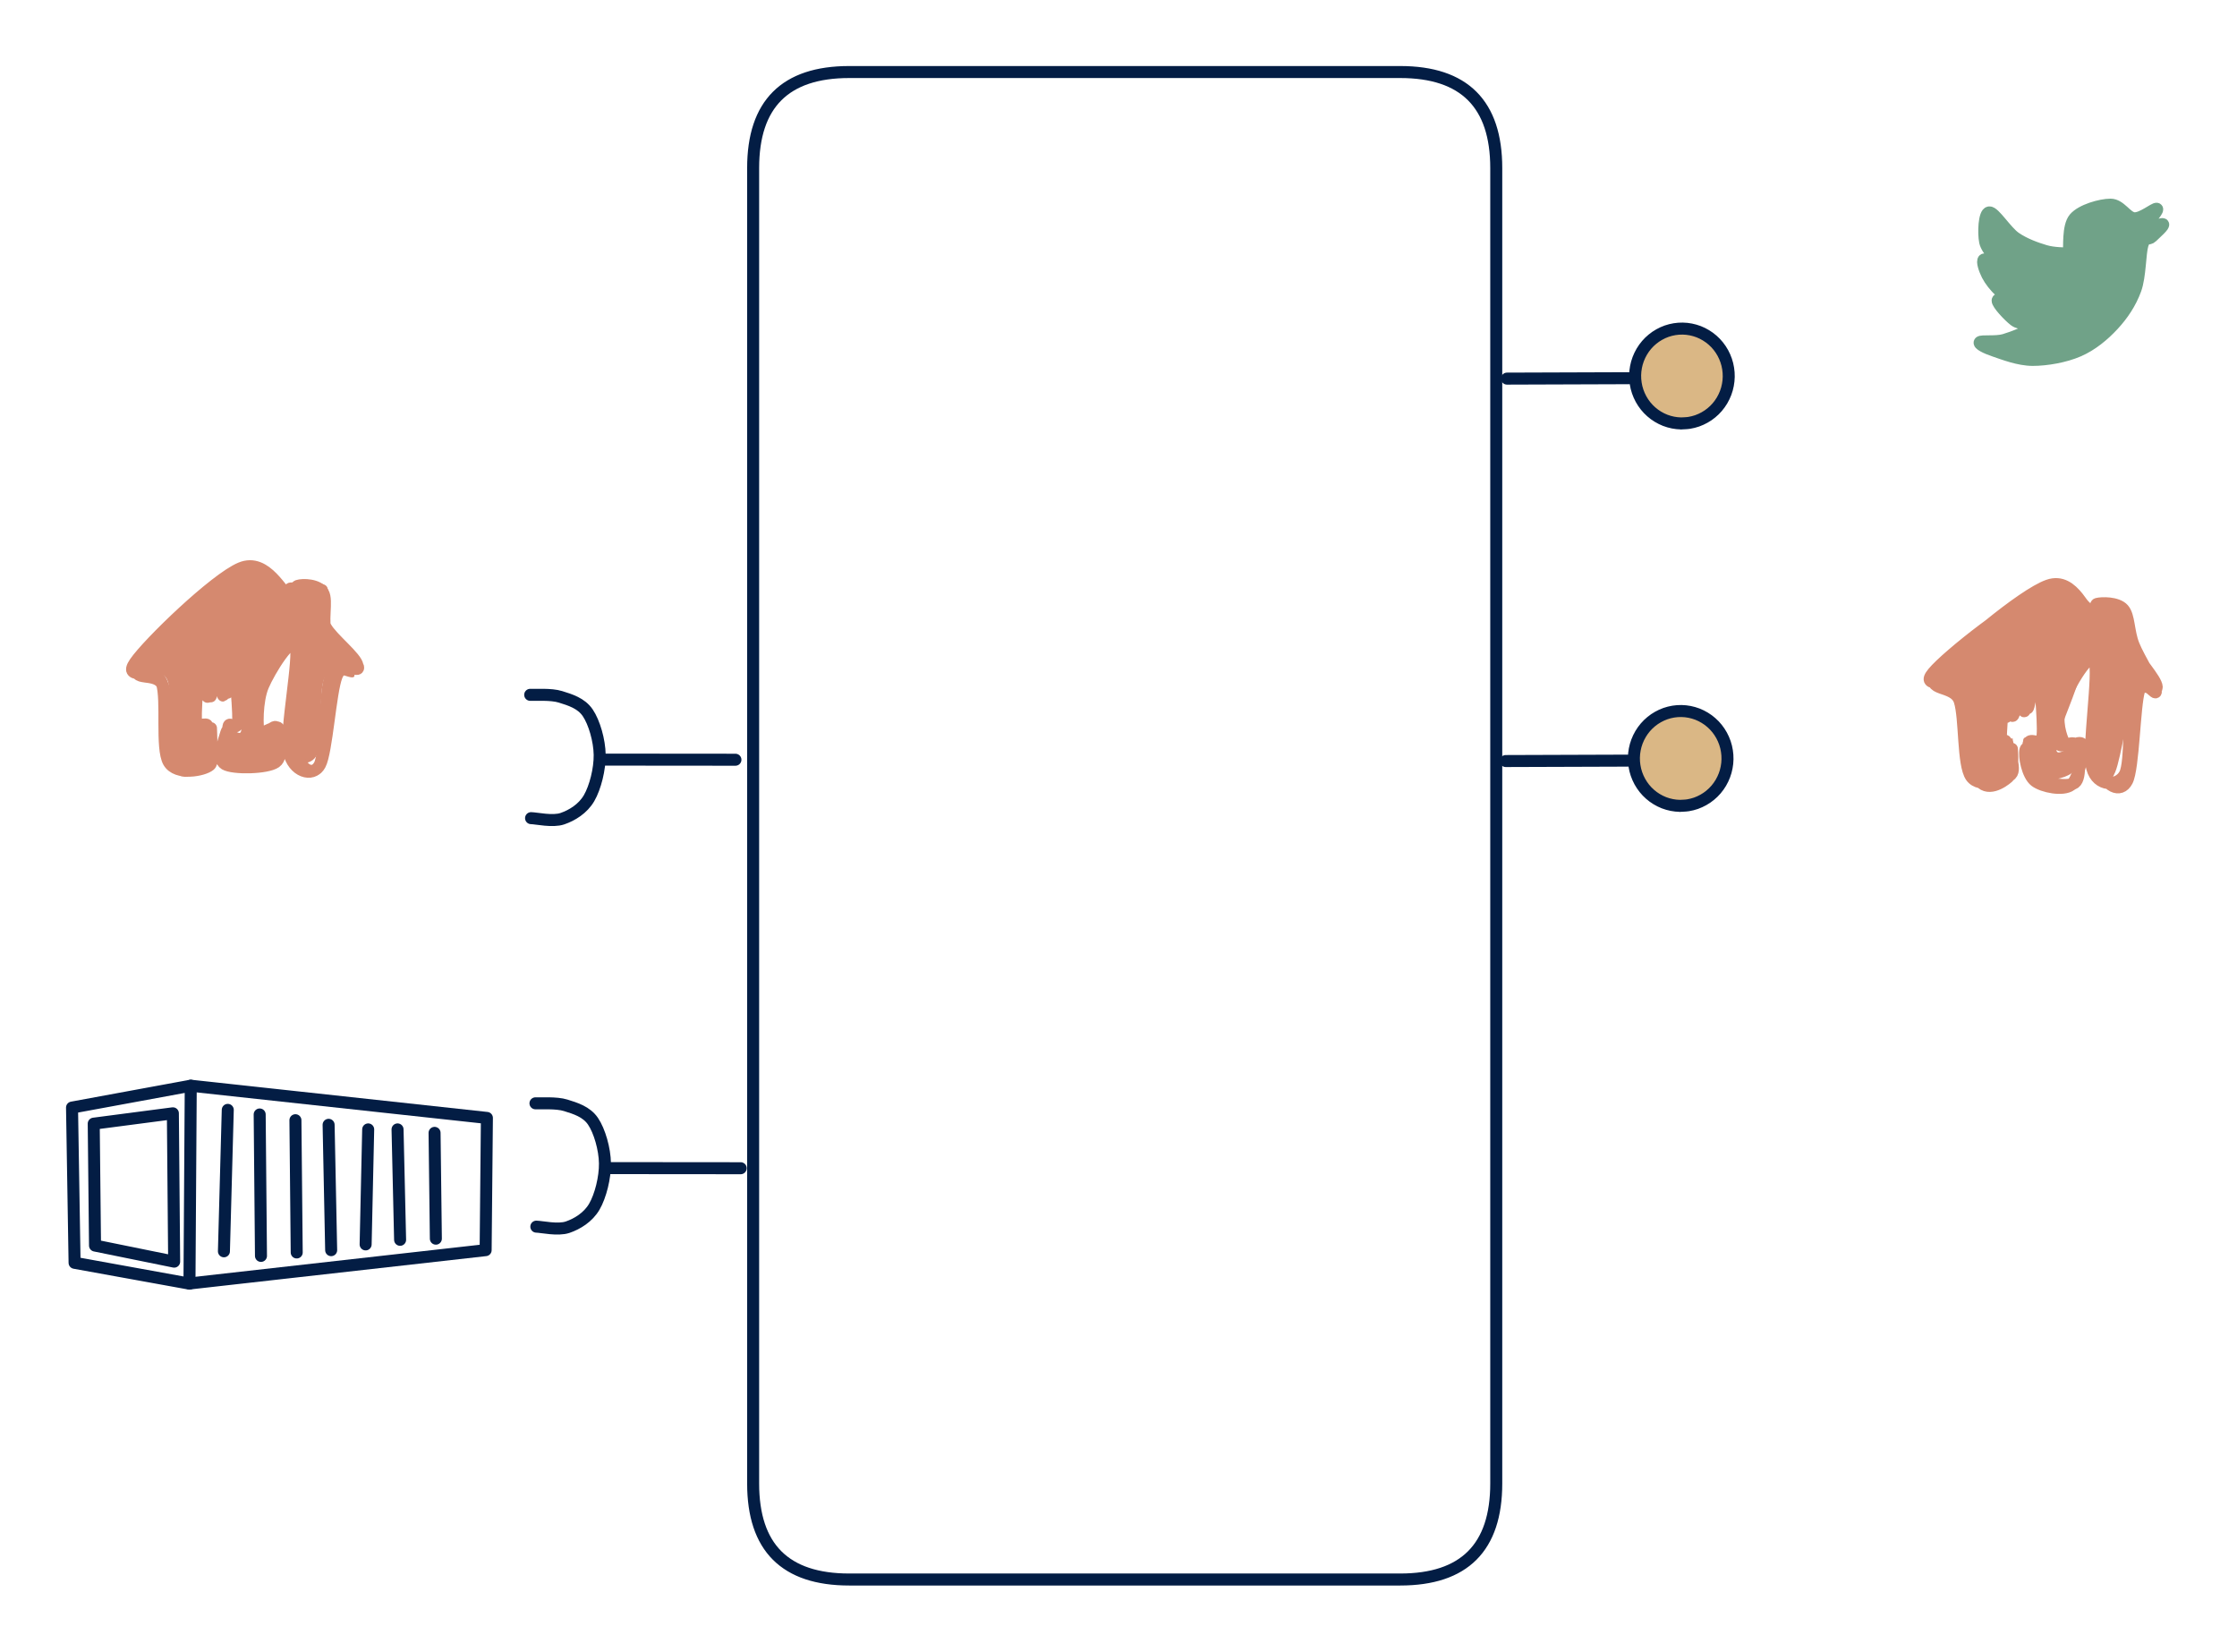
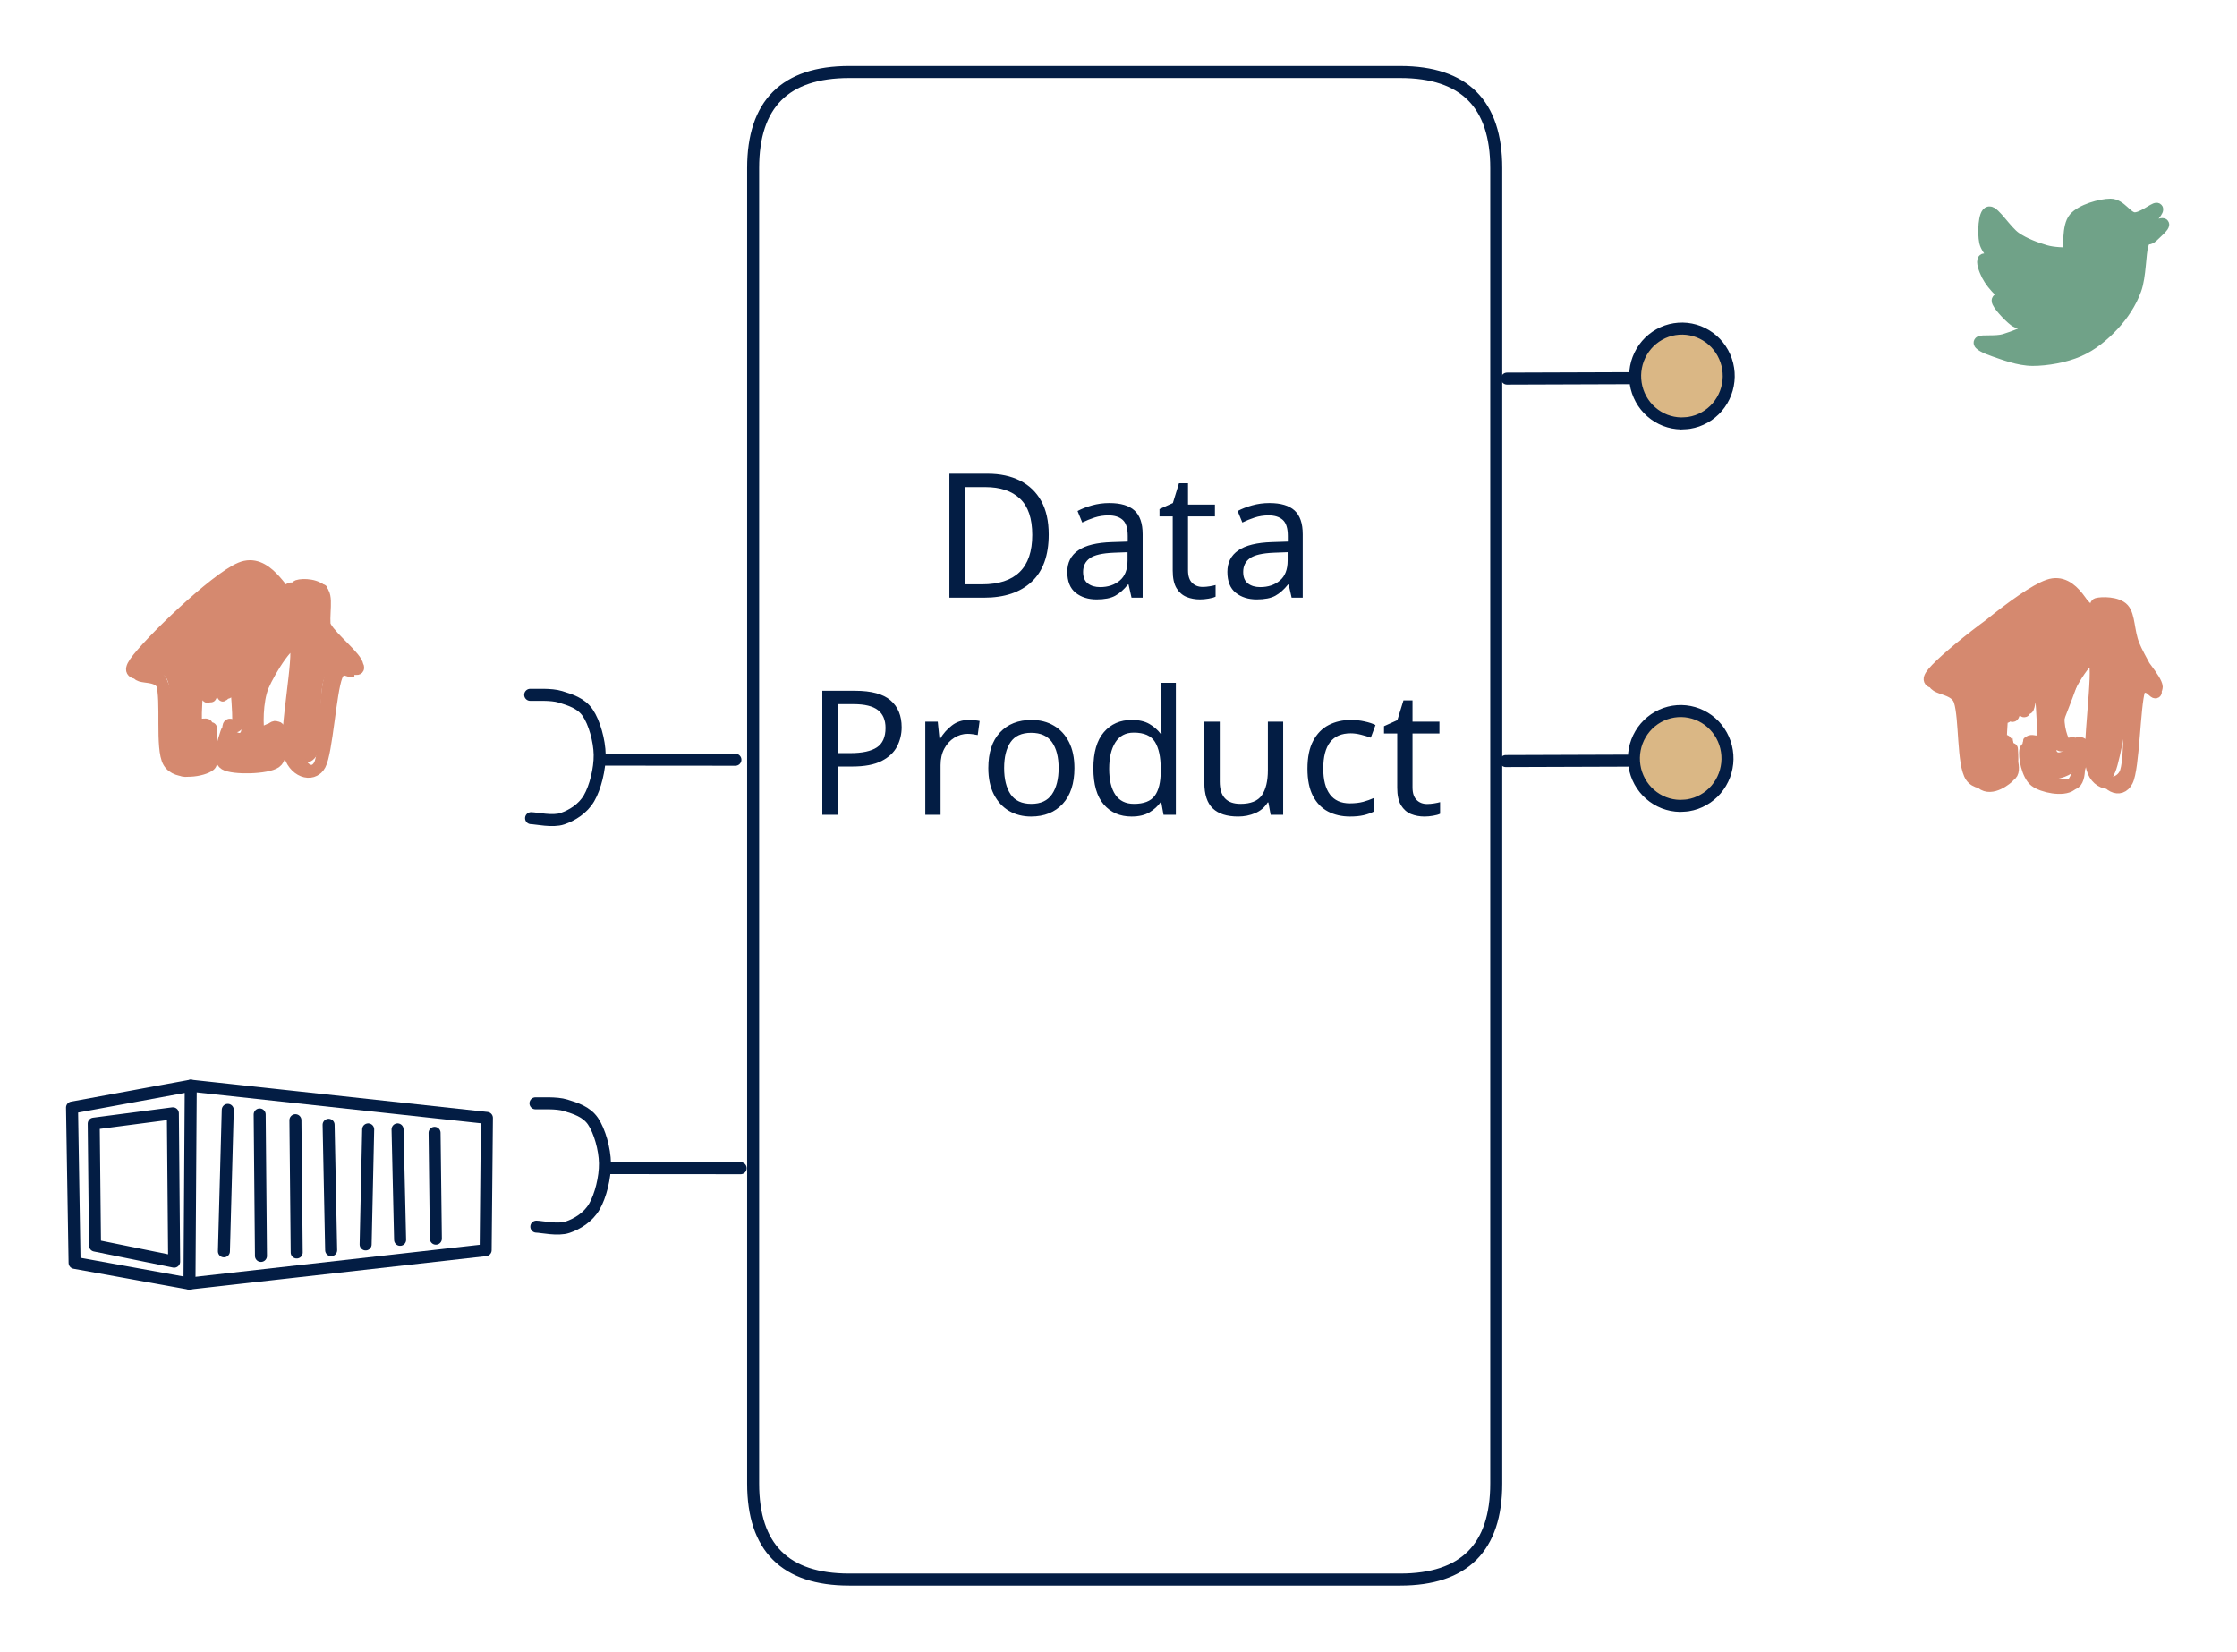
<svg xmlns="http://www.w3.org/2000/svg" version="1.1" viewBox="3001.583 618.914 745.384 550.24" width="745.384" height="550.24">
  <g stroke-linecap="round">
    <g transform="translate(3070.528 861.5411) rotate(0 12.73015 -19.74029)" fill-rule="evenodd">
      <path d="M-0.31 -2 C0.5 -0.59, 4.44 7.05, 2.67 9.72 C0.9 12.39, -8.27 18.32, -10.92 14 C-13.58 9.69, -10.73 -10.33, -13.24 -16.18 C-15.76 -22.04, -30.34 -15.08, -26.02 -21.12 C-21.7 -27.16, 4.08 -49, 12.67 -52.45 C21.26 -55.9, 22.96 -42.87, 25.54 -41.82 C28.11 -40.78, 25.74 -45.24, 28.13 -46.15 C30.52 -47.07, 38.09 -49.44, 39.87 -47.32 C41.65 -45.2, 37.24 -38.38, 38.8 -33.44 C40.35 -28.5, 49.12 -20.47, 49.18 -17.69 C49.24 -14.9, 41.26 -21.16, 39.17 -16.74 C37.09 -12.31, 38.6 4.94, 36.68 8.85 C34.75 12.77, 28.79 12.75, 27.63 6.76 C26.46 0.76, 31.19 -23.38, 29.67 -27.11 C28.14 -30.85, 20.61 -20.06, 18.47 -15.65 C16.34 -11.24, 15.84 -3.32, 16.84 -0.67 C17.84 1.99, 23.68 -2.1, 24.48 0.28 C25.27 2.66, 24.75 11.82, 21.62 13.62 C18.48 15.43, 7.84 13.11, 5.68 11.12 C3.52 9.13, 7.68 3.64, 8.65 1.69 C9.62 -0.27, 11.55 3.86, 11.51 -0.61 C11.46 -5.08, 9.38 -23.34, 8.39 -25.13 C7.4 -26.92, 6.66 -11.15, 5.58 -11.35 C4.49 -11.56, 3.07 -26.09, 1.87 -26.35 C0.67 -26.61, -1.26 -12.44, -1.62 -12.89 C-1.98 -13.34, -0.11 -30.23, -0.28 -29.04 C-0.46 -27.85, -2.92 -10.25, -2.65 -5.75 C-2.39 -1.25, 0.45 -2.98, 1.29 -2.04" stroke="none" stroke-width="0" fill="#d5896f" fill-rule="evenodd" />
      <path d="M-0.55 0.67 C-0.43 2.8, 2.98 10.52, 0.96 12.29 C-1.07 14.05, -10.05 15.82, -12.71 11.26 C-15.38 6.7, -13.14 -9.53, -15.01 -15.05 C-16.89 -20.58, -28.33 -15.51, -23.95 -21.89 C-19.58 -28.27, 2.6 -49.71, 11.23 -53.32 C19.87 -56.93, 25.06 -44.67, 27.85 -43.55 C30.63 -42.42, 26.42 -46.47, 27.96 -46.57 C29.5 -46.67, 35.17 -46.32, 37.11 -44.16 C39.05 -42.01, 37.41 -37.54, 39.59 -33.65 C41.77 -29.76, 49.91 -23.59, 50.17 -20.81 C50.43 -18.04, 43.27 -22.53, 41.16 -17.01 C39.05 -11.48, 39.8 8.21, 37.49 12.35 C35.19 16.48, 28.65 14.5, 27.32 7.81 C25.99 1.12, 31.1 -23.99, 29.5 -27.78 C27.9 -31.57, 20.06 -19.76, 17.74 -14.93 C15.42 -10.1, 14.57 -1.28, 15.59 1.21 C16.6 3.7, 22.97 -1.67, 23.86 0.02 C24.75 1.72, 23.47 9.62, 20.94 11.38 C18.41 13.13, 10.97 12.55, 8.68 10.56 C6.39 8.57, 6.89 1.68, 7.18 -0.55 C7.48 -2.78, 10.32 1.85, 10.44 -2.82 C10.56 -7.49, 8.74 -27.24, 7.91 -28.59 C7.07 -29.93, 5.98 -10.95, 5.42 -10.88 C4.87 -10.8, 5.44 -28.21, 4.57 -28.14 C3.71 -28.07, 1.4 -10.39, 0.23 -10.46 C-0.95 -10.52, -1.69 -29.54, -2.5 -28.52 C-3.31 -27.5, -5.04 -8.89, -4.63 -4.33 C-4.22 0.24, -0.68 -1.7, -0.06 -1.14 M1.36 -0.02 C1.33 1.83, 2.1 8.7, 0.14 10.75 C-1.81 12.81, -7.91 16.44, -10.36 12.32 C-12.81 8.21, -12.64 -8.39, -14.57 -13.95 C-16.5 -19.51, -26.41 -14.81, -21.95 -21.03 C-17.49 -27.25, 3.79 -47.86, 12.19 -51.27 C20.58 -54.69, 25.42 -42.19, 28.42 -41.55 C31.42 -40.9, 28.48 -46.82, 30.2 -47.42 C31.91 -48.02, 37.07 -47.89, 38.7 -45.16 C40.33 -42.43, 38.04 -35.18, 39.98 -31.06 C41.93 -26.93, 49.83 -22.71, 50.37 -20.43 C50.91 -18.15, 45.33 -22.81, 43.22 -17.38 C41.1 -11.95, 39.93 8.03, 37.67 12.14 C35.42 16.26, 30.96 13.97, 29.69 7.32 C28.43 0.66, 31.92 -24.2, 30.09 -27.78 C28.26 -31.35, 20.82 -19.12, 18.7 -14.12 C16.58 -9.12, 16.63 -0.1, 17.38 2.22 C18.13 4.54, 22.28 -1.72, 23.2 -0.21 C24.12 1.31, 25.76 9.29, 22.89 11.32 C20.03 13.34, 8.74 13.58, 6 11.94 C3.26 10.29, 5.67 4.15, 6.47 1.45 C7.27 -1.25, 10.68 0.39, 10.82 -4.25 C10.96 -8.89, 7.99 -25.13, 7.31 -26.39 C6.62 -27.65, 7.44 -11.5, 6.73 -11.8 C6.02 -12.09, 3.97 -28.36, 3.05 -28.16 C2.13 -27.96, 1.94 -10.41, 1.21 -10.6 C0.47 -10.79, -0.58 -30.61, -1.39 -29.28 C-2.2 -27.96, -3.9 -7.52, -3.67 -2.66 C-3.44 2.19, -0.64 -0.75, 0.01 -0.17" stroke="#d5896f" stroke-width="4" fill="none" />
    </g>
  </g>
  <g stroke-linecap="round">
    <g transform="translate(3032.814 993.2821) rotate(0 13.39865 21.26245)">
      <path d="M0 0 C0.14 13.04, 0.27 26.08, 0.43 40.61 M0 0 C0.16 15.19, 0.32 30.39, 0.43 40.61 M0.43 40.61 C6.67 41.88, 12.91 43.15, 26.8 45.97 M0.43 40.61 C8.54 42.26, 16.65 43.91, 26.8 45.97 M26.8 45.97 C26.67 31.72, 26.55 17.46, 26.37 -3.45 M26.8 45.97 C26.69 33.63, 26.58 21.28, 26.37 -3.45 M26.37 -3.45 C20.89 -2.73, 15.4 -2.01, 0 0 M26.37 -3.45 C18.43 -2.41, 10.5 -1.37, 0 0" stroke="#031d44" stroke-width="4" fill="none" />
    </g>
  </g>
  <g stroke-linecap="round">
    <g transform="translate(3025.583 987.9186) rotate(0 19.77896 25.68963)">
      <path d="M0 0 C0.18 11.08, 0.36 22.16, 0.85 51.72 M0 0 C0.18 10.79, 0.36 21.59, 0.85 51.72 M0.85 51.72 C10.05 53.39, 19.25 55.06, 39.13 58.66 M0.85 51.72 C16.1 54.48, 31.35 57.25, 39.13 58.66 M39.13 58.66 C39.22 45.29, 39.31 31.92, 39.56 -7.28 M39.13 58.66 C39.23 44.12, 39.32 29.59, 39.56 -7.28 M39.56 -7.28 C29.76 -5.48, 19.97 -3.67, 0 0 M39.56 -7.28 C29.7 -5.46, 19.84 -3.65, 0 0" stroke="#031d44" stroke-width="4" fill="none" />
    </g>
  </g>
  <g stroke-linecap="round">
    <g transform="translate(3065.141 980.6395) rotate(0 49.12839 32.94722)">
      <path d="M0 0 C32.71 3.56, 65.42 7.11, 98.68 10.73 M0 0 C24.69 2.68, 49.38 5.37, 98.68 10.73 M98.68 10.73 C98.56 23.1, 98.44 35.48, 98.26 54.78 M98.68 10.73 C98.58 21.82, 98.47 32.92, 98.26 54.78 M98.26 54.78 C58.83 59.22, 19.41 63.66, -0.43 65.89 M98.26 54.78 C76.07 57.28, 53.88 59.78, -0.43 65.89" stroke="#031d44" stroke-width="4" fill="none" />
    </g>
  </g>
  <g stroke-linecap="round">
    <g transform="translate(3077.477 988.6848) rotate(0 -0.6380311 23.56109)">
      <path d="M0 0 C-0.35 12.76, -0.69 25.52, -1.28 47.12 M0 0 C-0.28 10.31, -0.56 20.62, -1.28 47.12" stroke="#031d44" stroke-width="4" fill="none" />
    </g>
  </g>
  <g stroke-linecap="round">
    <g transform="translate(3088.11 990.2172) rotate(0 0.212677 23.56109)">
      <path d="M0 0 C0.1 10.71, 0.19 21.41, 0.43 47.12 M0 0 C0.15 17.02, 0.31 34.03, 0.43 47.12" stroke="#031d44" stroke-width="4" fill="none" />
    </g>
  </g>
  <g stroke-linecap="round">
    <g transform="translate(3100.02 992.1328) rotate(0 0.212677 22.02866)">
      <path d="M0 0 C0.12 12.75, 0.25 25.5, 0.43 44.06 M0 0 C0.09 8.95, 0.17 17.9, 0.43 44.06" stroke="#031d44" stroke-width="4" fill="none" />
    </g>
  </g>
  <g stroke-linecap="round">
    <g transform="translate(3111.079 993.6652) rotate(0 0.4253541 20.87934)">
      <path d="M0 0 C0.2 9.89, 0.4 19.78, 0.85 41.76 M0 0 C0.17 8.51, 0.35 17.01, 0.85 41.76" stroke="#031d44" stroke-width="4" fill="none" />
    </g>
  </g>
  <g stroke-linecap="round">
    <g transform="translate(3124.265 995.1976) rotate(0 -0.4253541 19.15536)">
      <path d="M0 0 C-0.2 9.07, -0.4 18.13, -0.85 38.31 M0 0 C-0.26 11.78, -0.52 23.57, -0.85 38.31" stroke="#031d44" stroke-width="4" fill="none" />
    </g>
  </g>
  <g stroke-linecap="round">
    <g transform="translate(3134.049 995.1976) rotate(0 0.4253541 18.38914)">
      <path d="M0 0 C0.2 8.84, 0.41 17.68, 0.85 36.78 M0 0 C0.34 14.65, 0.68 29.3, 0.85 36.78" stroke="#031d44" stroke-width="4" fill="none" />
    </g>
  </g>
  <g stroke-linecap="round">
    <g transform="translate(3146.384 996.3469) rotate(0 0.212677 17.62293)">
      <path d="M0 0 C0.12 9.9, 0.24 19.8, 0.43 35.25 M0 0 C0.11 8.88, 0.21 17.75, 0.43 35.25" stroke="#031d44" stroke-width="4" fill="none" />
    </g>
  </g>
  <g stroke-linecap="round" transform="translate(3252.535 642.9141) rotate(0 123.8051 251.1225)">
    <path d="M32 0 C85.64 0, 139.28 0, 215.61 0 M32 0 C74.03 0, 116.05 0, 215.61 0 M215.61 0 C236.94 0, 247.61 10.67, 247.61 32 M215.61 0 C236.94 0, 247.61 10.67, 247.61 32 M247.61 32 C247.61 140.5, 247.61 248.99, 247.61 470.24 M247.61 32 C247.61 141.24, 247.61 250.48, 247.61 470.24 M247.61 470.24 C247.61 491.58, 236.94 502.24, 215.61 502.24 M247.61 470.24 C247.61 491.58, 236.94 502.24, 215.61 502.24 M215.61 502.24 C144.41 502.24, 73.21 502.24, 32 502.24 M215.61 502.24 C152.08 502.24, 88.56 502.24, 32 502.24 M32 502.24 C10.67 502.24, 0 491.58, 0 470.24 M32 502.24 C10.67 502.24, 0 491.58, 0 470.24 M0 470.24 C0 326.77, 0 183.29, 0 32 M0 470.24 C0 354.57, 0 238.89, 0 32 M0 32 C0 10.67, 10.67 0, 32 0 M0 32 C0 10.67, 10.67 0, 32 0" stroke="#031d44" stroke-width="4" fill="none" />
  </g>
  <g stroke-linecap="round">
    <g transform="translate(3169.699 859.7059) rotate(269.5993 20.20242 11.50673)">
      <path d="M0 0 C-0.04 1.74, -1.34 7.21, -0.25 10.44 C0.83 13.66, 2.98 17.27, 6.52 19.37 C10.05 21.46, 16.21 23.05, 20.95 23.01 C25.69 22.98, 31.74 21.29, 34.97 19.13 C38.2 16.98, 39.33 13.27, 40.35 10.08 C41.37 6.89, 40.97 1.68, 41.09 0 M0 0 C-0.04 1.74, -1.34 7.21, -0.25 10.44 C0.83 13.66, 2.98 17.27, 6.52 19.37 C10.05 21.46, 16.21 23.05, 20.95 23.01 C25.69 22.98, 31.74 21.29, 34.97 19.13 C38.2 16.98, 39.33 13.27, 40.35 10.08 C41.37 6.89, 40.97 1.68, 41.09 0" stroke="#031d44" stroke-width="4" fill="none" />
    </g>
  </g>
  <g stroke-linecap="round">
    <g transform="translate(3224.605 849.8141) rotate(269.5993 -0.1761756 22.19813)">
      <path d="M0 0 C-0.06 7.4, -0.29 37, -0.35 44.4 M0 0 C-0.06 7.4, -0.29 37, -0.35 44.4" stroke="#031d44" stroke-width="4" fill="none" />
    </g>
  </g>
  <g stroke-linecap="round">
    <g transform="translate(3171.455 995.8037) rotate(269.5993 20.20242 11.50673)">
      <path d="M0 0 C-0.04 1.74, -1.34 7.21, -0.25 10.44 C0.83 13.66, 2.98 17.27, 6.52 19.37 C10.05 21.46, 16.21 23.05, 20.95 23.01 C25.69 22.98, 31.74 21.29, 34.97 19.13 C38.2 16.98, 39.33 13.27, 40.35 10.08 C41.37 6.89, 40.97 1.68, 41.09 0 M0 0 C-0.04 1.74, -1.34 7.21, -0.25 10.44 C0.83 13.66, 2.98 17.27, 6.52 19.37 C10.05 21.46, 16.21 23.05, 20.95 23.01 C25.69 22.98, 31.74 21.29, 34.97 19.13 C38.2 16.98, 39.33 13.27, 40.35 10.08 C41.37 6.89, 40.97 1.68, 41.09 0" stroke="#031d44" stroke-width="4" fill="none" />
    </g>
  </g>
  <g stroke-linecap="round">
    <g transform="translate(3226.361 985.9119) rotate(269.5993 -0.1761756 22.19813)">
      <path d="M0 0 C-0.06 7.4, -0.29 37, -0.35 44.4 M0 0 C-0.06 7.4, -0.29 37, -0.35 44.4" stroke="#031d44" stroke-width="4" fill="none" />
    </g>
  </g>
  <g stroke-linecap="round">
    <g transform="translate(3523.627 724.6722) rotate(90.96151 0.4103828 20.31395)">
      <path d="M0 0 C0.14 6.77, 0.68 33.86, 0.82 40.63 M0 0 C0.14 6.77, 0.68 33.86, 0.82 40.63" stroke="#031d44" stroke-width="4" fill="none" />
    </g>
  </g>
  <g stroke-linecap="round" transform="translate(3546.216 728.5924) rotate(90.96151 15.79974 15.59455)">
    <path d="M31.6 15.59 C31.6 16.5, 31.52 17.41, 31.36 18.3 C31.2 19.19, 30.96 20.08, 30.65 20.93 C30.33 21.78, 29.94 22.61, 29.48 23.39 C29.03 24.17, 28.49 24.93, 27.9 25.62 C27.32 26.31, 26.66 26.96, 25.96 27.54 C25.26 28.12, 24.49 28.65, 23.7 29.1 C22.91 29.55, 22.06 29.94, 21.2 30.25 C20.34 30.56, 19.44 30.8, 18.54 30.95 C17.64 31.11, 16.71 31.19, 15.8 31.19 C14.89 31.19, 13.96 31.11, 13.06 30.95 C12.16 30.8, 11.26 30.56, 10.4 30.25 C9.54 29.94, 8.69 29.55, 7.9 29.1 C7.11 28.65, 6.34 28.12, 5.64 27.54 C4.94 26.96, 4.28 26.31, 3.7 25.62 C3.11 24.93, 2.57 24.17, 2.12 23.39 C1.66 22.61, 1.27 21.78, 0.95 20.93 C0.64 20.08, 0.4 19.19, 0.24 18.3 C0.08 17.41, 0 16.5, 0 15.59 C0 14.69, 0.08 13.78, 0.24 12.89 C0.4 12, 0.64 11.11, 0.95 10.26 C1.27 9.41, 1.66 8.58, 2.12 7.8 C2.57 7.02, 3.11 6.26, 3.7 5.57 C4.28 4.88, 4.94 4.23, 5.64 3.65 C6.34 3.07, 7.11 2.54, 7.9 2.09 C8.69 1.64, 9.54 1.25, 10.4 0.94 C11.26 0.63, 12.16 0.39, 13.06 0.24 C13.96 0.08, 14.89 0, 15.8 0 C16.71 0, 17.64 0.08, 18.54 0.24 C19.44 0.39, 20.34 0.63, 21.2 0.94 C22.06 1.25, 22.91 1.64, 23.7 2.09 C24.49 2.54, 25.26 3.07, 25.96 3.65 C26.66 4.23, 27.32 4.88, 27.9 5.57 C28.49 6.26, 29.03 7.02, 29.48 7.8 C29.94 8.58, 30.33 9.41, 30.65 10.26 C30.96 11.11, 31.2 12, 31.36 12.89 C31.52 13.78, 31.56 15.14, 31.6 15.59 C31.64 16.05, 31.64 15.14, 31.6 15.59" stroke="none" stroke-width="0" fill="#dab785" />
    <path d="M31.6 15.59 C31.6 16.5, 31.52 17.41, 31.36 18.3 C31.2 19.19, 30.96 20.08, 30.65 20.93 C30.33 21.78, 29.94 22.61, 29.48 23.39 C29.03 24.17, 28.49 24.93, 27.9 25.62 C27.32 26.31, 26.66 26.96, 25.96 27.54 C25.26 28.12, 24.49 28.65, 23.7 29.1 C22.91 29.55, 22.06 29.94, 21.2 30.25 C20.34 30.56, 19.44 30.8, 18.54 30.95 C17.64 31.11, 16.71 31.19, 15.8 31.19 C14.89 31.19, 13.96 31.11, 13.06 30.95 C12.16 30.8, 11.26 30.56, 10.4 30.25 C9.54 29.94, 8.69 29.55, 7.9 29.1 C7.11 28.65, 6.34 28.12, 5.64 27.54 C4.94 26.96, 4.28 26.31, 3.7 25.62 C3.11 24.93, 2.57 24.17, 2.12 23.39 C1.66 22.61, 1.27 21.78, 0.95 20.93 C0.64 20.08, 0.4 19.19, 0.24 18.3 C0.08 17.41, 0 16.5, 0 15.59 C0 14.69, 0.08 13.78, 0.24 12.89 C0.4 12, 0.64 11.11, 0.95 10.26 C1.27 9.41, 1.66 8.58, 2.12 7.8 C2.57 7.02, 3.11 6.26, 3.7 5.57 C4.28 4.88, 4.94 4.23, 5.64 3.65 C6.34 3.07, 7.11 2.54, 7.9 2.09 C8.69 1.64, 9.54 1.25, 10.4 0.94 C11.26 0.63, 12.16 0.39, 13.06 0.24 C13.96 0.08, 14.89 0, 15.8 0 C16.71 0, 17.64 0.08, 18.54 0.24 C19.44 0.39, 20.34 0.63, 21.2 0.94 C22.06 1.25, 22.91 1.64, 23.7 2.09 C24.49 2.54, 25.26 3.07, 25.96 3.65 C26.66 4.23, 27.32 4.88, 27.9 5.57 C28.49 6.26, 29.03 7.02, 29.48 7.8 C29.94 8.58, 30.33 9.41, 30.65 10.26 C30.96 11.11, 31.2 12, 31.36 12.89 C31.52 13.78, 31.56 15.14, 31.6 15.59 C31.64 16.05, 31.64 15.14, 31.6 15.59" stroke="#031d44" stroke-width="4" fill="none" />
  </g>
  <g stroke-linecap="round">
    <g transform="translate(3523.213 852.0855) rotate(90.96151 0.4103828 20.31395)">
      <path d="M0 0 C0.14 6.77, 0.68 33.86, 0.82 40.63 M0 0 C0.14 6.77, 0.68 33.86, 0.82 40.63" stroke="#031d44" stroke-width="4" fill="none" />
    </g>
  </g>
  <g stroke-linecap="round" transform="translate(3545.803 856.0057) rotate(90.96151 15.79974 15.59455)">
    <path d="M31.6 15.59 C31.6 16.5, 31.52 17.41, 31.36 18.3 C31.2 19.19, 30.96 20.08, 30.65 20.93 C30.33 21.78, 29.94 22.61, 29.48 23.39 C29.03 24.17, 28.49 24.93, 27.9 25.62 C27.32 26.31, 26.66 26.96, 25.96 27.54 C25.26 28.12, 24.49 28.65, 23.7 29.1 C22.91 29.55, 22.06 29.94, 21.2 30.25 C20.34 30.56, 19.44 30.8, 18.54 30.95 C17.64 31.11, 16.71 31.19, 15.8 31.19 C14.89 31.19, 13.96 31.11, 13.06 30.95 C12.16 30.8, 11.26 30.56, 10.4 30.25 C9.54 29.94, 8.69 29.55, 7.9 29.1 C7.11 28.65, 6.34 28.12, 5.64 27.54 C4.94 26.96, 4.28 26.31, 3.7 25.62 C3.11 24.93, 2.57 24.17, 2.12 23.39 C1.66 22.61, 1.27 21.78, 0.95 20.93 C0.64 20.08, 0.4 19.19, 0.24 18.3 C0.08 17.41, 0 16.5, 0 15.59 C0 14.69, 0.08 13.78, 0.24 12.89 C0.4 12, 0.64 11.11, 0.95 10.26 C1.27 9.41, 1.66 8.58, 2.12 7.8 C2.57 7.02, 3.11 6.26, 3.7 5.57 C4.28 4.88, 4.94 4.23, 5.64 3.65 C6.34 3.07, 7.11 2.54, 7.9 2.09 C8.69 1.64, 9.54 1.25, 10.4 0.94 C11.26 0.63, 12.16 0.39, 13.06 0.24 C13.96 0.08, 14.89 0, 15.8 0 C16.71 0, 17.64 0.08, 18.54 0.24 C19.44 0.39, 20.34 0.63, 21.2 0.94 C22.06 1.25, 22.91 1.64, 23.7 2.09 C24.49 2.54, 25.26 3.07, 25.96 3.65 C26.66 4.23, 27.32 4.88, 27.9 5.57 C28.49 6.26, 29.03 7.02, 29.48 7.8 C29.94 8.58, 30.33 9.41, 30.65 10.26 C30.96 11.11, 31.2 12, 31.36 12.89 C31.52 13.78, 31.56 15.14, 31.6 15.59 C31.64 16.05, 31.64 15.14, 31.6 15.59" stroke="none" stroke-width="0" fill="#dab785" />
    <path d="M31.6 15.59 C31.6 16.5, 31.52 17.41, 31.36 18.3 C31.2 19.19, 30.96 20.08, 30.65 20.93 C30.33 21.78, 29.94 22.61, 29.48 23.39 C29.03 24.17, 28.49 24.93, 27.9 25.62 C27.32 26.31, 26.66 26.96, 25.96 27.54 C25.26 28.12, 24.49 28.65, 23.7 29.1 C22.91 29.55, 22.06 29.94, 21.2 30.25 C20.34 30.56, 19.44 30.8, 18.54 30.95 C17.64 31.11, 16.71 31.19, 15.8 31.19 C14.89 31.19, 13.96 31.11, 13.06 30.95 C12.16 30.8, 11.26 30.56, 10.4 30.25 C9.54 29.94, 8.69 29.55, 7.9 29.1 C7.11 28.65, 6.34 28.12, 5.64 27.54 C4.94 26.96, 4.28 26.31, 3.7 25.62 C3.11 24.93, 2.57 24.17, 2.12 23.39 C1.66 22.61, 1.27 21.78, 0.95 20.93 C0.64 20.08, 0.4 19.19, 0.24 18.3 C0.08 17.41, 0 16.5, 0 15.59 C0 14.69, 0.08 13.78, 0.24 12.89 C0.4 12, 0.64 11.11, 0.95 10.26 C1.27 9.41, 1.66 8.58, 2.12 7.8 C2.57 7.02, 3.11 6.26, 3.7 5.57 C4.28 4.88, 4.94 4.23, 5.64 3.65 C6.34 3.07, 7.11 2.54, 7.9 2.09 C8.69 1.64, 9.54 1.25, 10.4 0.94 C11.26 0.63, 12.16 0.39, 13.06 0.24 C13.96 0.08, 14.89 0, 15.8 0 C16.71 0, 17.64 0.08, 18.54 0.24 C19.44 0.39, 20.34 0.63, 21.2 0.94 C22.06 1.25, 22.91 1.64, 23.7 2.09 C24.49 2.54, 25.26 3.07, 25.96 3.65 C26.66 4.23, 27.32 4.88, 27.9 5.57 C28.49 6.26, 29.03 7.02, 29.48 7.8 C29.94 8.58, 30.33 9.41, 30.65 10.26 C30.96 11.11, 31.2 12, 31.36 12.89 C31.52 13.78, 31.56 15.14, 31.6 15.59 C31.64 16.05, 31.64 15.14, 31.6 15.59" stroke="#031d44" stroke-width="4" fill="none" />
  </g>
  <g stroke-linecap="round">
    <g transform="translate(3690.898 703.432) rotate(0 0.8961443 9.527954)" fill-rule="evenodd">
      <path d="M0 0 C0.32 -1.97, -0.4 -9.07, 1.93 -11.8 C4.25 -14.52, 10.62 -16.33, 13.92 -16.33 C17.23 -16.33, 19.21 -12.02, 21.77 -11.8 C24.34 -11.57, 28.51 -15.15, 29.33 -14.97 C30.14 -14.8, 27.6 -11.95, 26.66 -10.74 C25.72 -9.53, 22.91 -7.86, 23.7 -7.71 C24.49 -7.56, 30.74 -10.18, 31.4 -9.83 C32.07 -9.48, 28.84 -6.73, 27.7 -5.6 C26.56 -4.46, 25.5 -5.95, 24.59 -3.02 C23.68 -0.1, 23.85 7.49, 22.22 11.95 C20.59 16.41, 17.97 20.34, 14.81 23.74 C11.65 27.15, 7.73 30.42, 3.26 32.36 C-1.21 34.31, -7.33 35.39, -12 35.39 C-16.66 35.39, -21.8 33.35, -24.74 32.36 C-27.67 31.38, -30.17 30.1, -29.63 29.49 C-29.08 28.89, -24.39 29.57, -21.48 28.74 C-18.57 27.9, -12.71 25.58, -12.15 24.5 C-11.58 23.42, -16.15 23.72, -18.07 22.23 C-20 20.74, -23.75 16.76, -23.7 15.58 C-23.65 14.39, -17.9 15.65, -17.78 15.12 C-17.65 14.59, -21.4 13.74, -22.96 12.4 C-24.51 11.07, -26.22 8.85, -27.11 7.11 C-28 5.37, -29.01 2.5, -28.29 1.97 C-27.58 1.44, -22.89 4.92, -22.81 3.93 C-22.74 2.95, -27.23 -0.98, -27.85 -3.93 C-28.46 -6.88, -28.19 -13.54, -26.51 -13.76 C-24.84 -13.99, -20.89 -7.44, -17.78 -5.29 C-14.66 -3.15, -10.81 -1.79, -7.85 -0.91 C-4.89 -0.03, -1.31 -0.15, 0 0" stroke="none" stroke-width="0" fill="#70a288" fill-rule="evenodd" />
      <path d="M0 0 C0.32 -1.97, -0.4 -9.07, 1.93 -11.8 C4.25 -14.52, 10.62 -16.33, 13.92 -16.33 C17.23 -16.33, 19.21 -12.02, 21.77 -11.8 C24.34 -11.57, 28.51 -15.15, 29.33 -14.97 C30.14 -14.8, 27.6 -11.95, 26.66 -10.74 C25.72 -9.53, 22.91 -7.86, 23.7 -7.71 C24.49 -7.56, 30.74 -10.18, 31.4 -9.83 C32.07 -9.48, 28.84 -6.73, 27.7 -5.6 C26.56 -4.46, 25.5 -5.95, 24.59 -3.02 C23.68 -0.1, 23.85 7.49, 22.22 11.95 C20.59 16.41, 17.97 20.34, 14.81 23.74 C11.65 27.15, 7.73 30.42, 3.26 32.36 C-1.21 34.31, -7.33 35.39, -12 35.39 C-16.66 35.39, -21.8 33.35, -24.74 32.36 C-27.67 31.38, -30.17 30.1, -29.63 29.49 C-29.08 28.89, -24.39 29.57, -21.48 28.74 C-18.57 27.9, -12.71 25.58, -12.15 24.5 C-11.58 23.42, -16.15 23.72, -18.07 22.23 C-20 20.74, -23.75 16.76, -23.7 15.58 C-23.65 14.39, -17.9 15.65, -17.78 15.12 C-17.65 14.59, -21.4 13.74, -22.96 12.4 C-24.51 11.07, -26.22 8.85, -27.11 7.11 C-28 5.37, -29.01 2.5, -28.29 1.97 C-27.58 1.44, -22.89 4.92, -22.81 3.93 C-22.74 2.95, -27.23 -0.98, -27.85 -3.93 C-28.46 -6.88, -28.19 -13.54, -26.51 -13.76 C-24.84 -13.99, -20.89 -7.44, -17.78 -5.29 C-14.66 -3.15, -10.81 -1.79, -7.85 -0.91 C-4.89 -0.03, -1.31 -0.15, 0 0 M0 0 C0.32 -1.97, -0.4 -9.07, 1.93 -11.8 C4.25 -14.52, 10.62 -16.33, 13.92 -16.33 C17.23 -16.33, 19.21 -12.02, 21.77 -11.8 C24.34 -11.57, 28.51 -15.15, 29.33 -14.97 C30.14 -14.8, 27.6 -11.95, 26.66 -10.74 C25.72 -9.53, 22.91 -7.86, 23.7 -7.71 C24.49 -7.56, 30.74 -10.18, 31.4 -9.83 C32.07 -9.48, 28.84 -6.73, 27.7 -5.6 C26.56 -4.46, 25.5 -5.95, 24.59 -3.02 C23.68 -0.1, 23.85 7.49, 22.22 11.95 C20.59 16.41, 17.97 20.34, 14.81 23.74 C11.65 27.15, 7.73 30.42, 3.26 32.36 C-1.21 34.31, -7.33 35.39, -12 35.39 C-16.66 35.39, -21.8 33.35, -24.74 32.36 C-27.67 31.38, -30.17 30.1, -29.63 29.49 C-29.08 28.89, -24.39 29.57, -21.48 28.74 C-18.57 27.9, -12.71 25.58, -12.15 24.5 C-11.58 23.42, -16.15 23.72, -18.07 22.23 C-20 20.74, -23.75 16.76, -23.7 15.58 C-23.65 14.39, -17.9 15.65, -17.78 15.12 C-17.65 14.59, -21.4 13.74, -22.96 12.4 C-24.51 11.07, -26.22 8.85, -27.11 7.11 C-28 5.37, -29.01 2.5, -28.29 1.97 C-27.58 1.44, -22.89 4.92, -22.81 3.93 C-22.74 2.95, -27.23 -0.98, -27.85 -3.93 C-28.46 -6.88, -28.19 -13.54, -26.51 -13.76 C-24.84 -13.99, -20.89 -7.44, -17.78 -5.29 C-14.66 -3.15, -10.81 -1.79, -7.85 -0.91 C-4.89 -0.03, -1.31 -0.15, 0 0" stroke="#70a288" stroke-width="4" fill="none" />
    </g>
  </g>
  <g stroke-linecap="round">
    <g transform="translate(3671.023 866.9014) rotate(0 11.36464 -19.43833)" fill-rule="evenodd">
      <path d="M1.15 -2.14 C1.22 -0.43, 3.74 6.83, 1.99 9.13 C0.24 11.42, -6.5 15.59, -9.33 11.64 C-12.16 7.69, -12.5 -8.65, -15.01 -14.56 C-17.52 -20.48, -29.02 -17.66, -24.4 -23.86 C-19.78 -30.06, 3.69 -48.27, 12.71 -51.76 C21.73 -55.26, 27.05 -46.01, 29.73 -44.81 C32.41 -43.61, 27.36 -44.75, 28.81 -44.55 C30.25 -44.35, 36.35 -46, 38.38 -43.61 C40.41 -41.22, 39.27 -34.27, 40.98 -30.2 C42.69 -26.14, 48.45 -21.18, 48.64 -19.21 C48.83 -17.24, 44.32 -23.13, 42.11 -18.39 C39.9 -13.65, 37.36 4.55, 35.37 9.23 C33.38 13.91, 31.3 16.1, 30.16 9.69 C29.02 3.29, 30.18 -25.4, 28.53 -29.23 C26.88 -33.05, 22.4 -18.45, 20.28 -13.24 C18.15 -8.02, 15.45 -0.29, 15.8 2.05 C16.15 4.4, 21.53 -0.44, 22.36 0.82 C23.19 2.09, 22.94 7.94, 20.8 9.63 C18.66 11.33, 12.2 12.85, 9.52 10.99 C6.84 9.14, 4.46 0.96, 4.74 -1.5 C5.02 -3.96, 10.24 0.4, 11.2 -3.78 C12.17 -7.97, 11.28 -25.58, 10.5 -26.62 C9.73 -27.67, 7.71 -9.8, 6.53 -10.06 C5.36 -10.33, 4.82 -28.16, 3.44 -28.24 C2.06 -28.32, -1.05 -10.62, -1.75 -10.55 C-2.44 -10.48, -0.54 -29.02, -0.74 -27.8 C-0.93 -26.58, -2.85 -7.93, -2.93 -3.22 C-3.01 1.48, -1.31 0.21, -1.23 0.44" stroke="none" stroke-width="0" fill="#d5896f" fill-rule="evenodd" />
      <path d="M-0.83 -0.72 C-0.61 1.05, 2.61 8.11, 0.64 10.03 C-1.33 11.94, -9.79 14.85, -12.64 10.77 C-15.49 6.7, -14.6 -8.69, -16.45 -14.44 C-18.3 -20.2, -28.67 -17.34, -23.75 -23.76 C-18.83 -30.17, 4.39 -49.92, 13.07 -52.93 C21.75 -55.95, 25.56 -42.97, 28.35 -41.84 C31.13 -40.71, 28.38 -45.78, 29.77 -46.15 C31.16 -46.52, 34.88 -46.34, 36.68 -44.08 C38.49 -41.82, 38.49 -36.76, 40.58 -32.6 C42.67 -28.44, 49.09 -21.64, 49.2 -19.1 C49.31 -16.57, 43.01 -22.22, 41.24 -17.37 C39.47 -12.53, 40.82 5.76, 38.57 9.98 C36.31 14.19, 29.39 14.23, 27.7 7.92 C26 1.61, 30.23 -24.24, 28.4 -27.88 C26.57 -31.52, 18.74 -18.47, 16.72 -13.9 C14.71 -9.32, 15.38 -2.81, 16.31 -0.44 C17.23 1.94, 21.34 -1.85, 22.27 0.36 C23.19 2.57, 24.24 11.1, 21.87 12.83 C19.49 14.56, 10.59 12.93, 8.03 10.74 C5.48 8.55, 6 1.99, 6.52 -0.32 C7.04 -2.63, 10.74 1.28, 11.17 -3.11 C11.59 -7.49, 10.07 -25.33, 9.05 -26.64 C8.03 -27.96, 5.76 -10.97, 5.04 -11.01 C4.32 -11.06, 5.37 -27.17, 4.72 -26.91 C4.08 -26.65, 2.31 -9.48, 1.17 -9.46 C0.02 -9.43, -1.27 -27.71, -2.13 -26.78 C-3 -25.84, -4.24 -8.43, -4.04 -3.87 C-3.83 0.69, -1.37 0.15, -0.88 0.6 M0.94 1.52 C1.05 3.45, 1.52 9.29, -0.34 10.97 C-2.2 12.64, -7.51 16.19, -10.25 11.58 C-12.98 6.97, -14.25 -10.77, -16.76 -16.68 C-19.27 -22.59, -29.99 -18.22, -25.3 -23.88 C-20.62 -29.55, 2.25 -47.56, 11.33 -50.68 C20.41 -53.81, 26.19 -43.26, 29.18 -42.61 C32.18 -41.96, 27.82 -46.38, 29.3 -46.78 C30.78 -47.19, 36.02 -47.32, 38.05 -45.04 C40.08 -42.76, 39.68 -37.65, 41.49 -33.11 C43.3 -28.58, 48.59 -20.36, 48.9 -17.83 C49.2 -15.3, 44.93 -22.94, 43.33 -17.94 C41.74 -12.94, 41.49 7.95, 39.31 12.19 C37.13 16.43, 32.08 14.17, 30.26 7.49 C28.45 0.8, 30.6 -24.59, 28.42 -27.93 C26.23 -31.27, 18.81 -17.16, 17.15 -12.55 C15.49 -7.94, 17.26 -2.43, 18.48 -0.28 C19.69 1.86, 24.07 -1.99, 24.43 0.31 C24.8 2.61, 23.28 11.55, 20.65 13.53 C18.03 15.52, 11.21 14.17, 8.67 12.22 C6.14 10.26, 4.92 4.01, 5.46 1.8 C6 -0.41, 11.32 3.79, 11.92 -1.03 C12.52 -5.84, 10.01 -25.26, 9.05 -27.09 C8.09 -28.92, 7.11 -12.13, 6.14 -12 C5.18 -11.86, 4.47 -26.76, 3.28 -26.28 C2.08 -25.79, -0.34 -9.02, -1.02 -9.07 C-1.71 -9.13, -0.54 -27.8, -0.83 -26.62 C-1.12 -25.43, -2.7 -6.2, -2.76 -1.97 C-2.83 2.27, -1.7 -1.6, -1.23 -1.19" stroke="#d5896f" stroke-width="4" fill="none" />
    </g>
  </g>
+   <text x="3376.340" y="818.044" font-family="Excalifont, Xiaolai, sans-serif, Segoe UI Emoji" font-size="57.854px" fill="#031d44" text-anchor="middle" style="white-space: pre;" direction="ltr" dominant-baseline="alphabetic">Data </text>
+   <text x="3376.340" y="890.364" font-family="Excalifont, Xiaolai, sans-serif, Segoe UI Emoji" font-size="57.854px" fill="#031d44" text-anchor="middle" style="white-space: pre;" direction="ltr" dominant-baseline="alphabetic">Product</text>
</svg>
